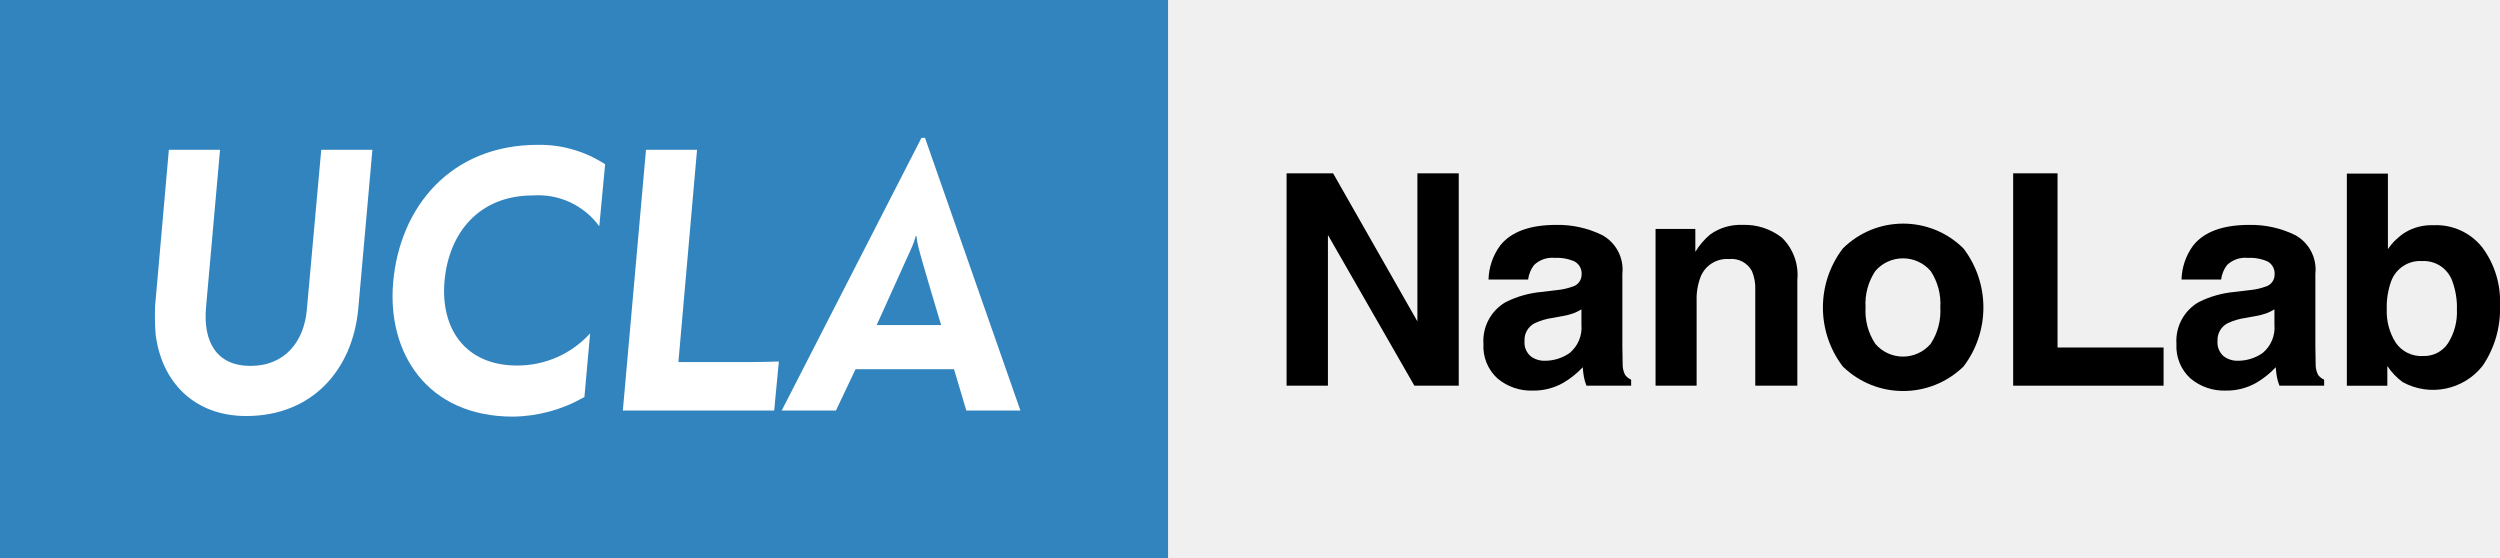
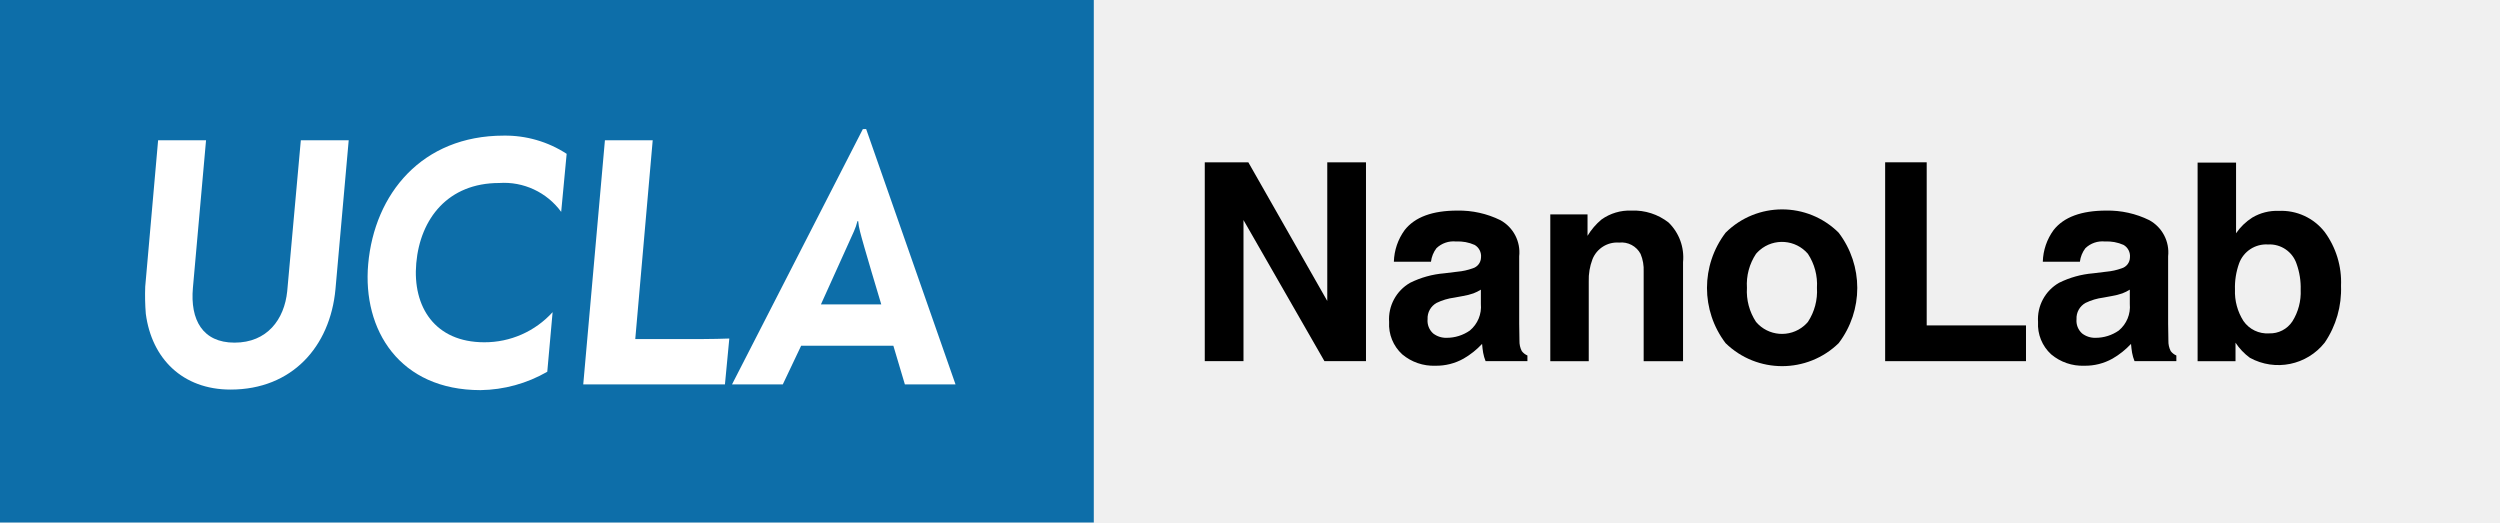
- <svg xmlns="http://www.w3.org/2000/svg" width="211.741" height="47.26" viewBox="0 0 211.741 47.26">
-   <defs>
-     <style>.a{fill:none;}.b{clip-path:url(#a);}.c{fill:#3284bf;}.d{clip-path:url(#b);}.e{fill:#fff;}</style>
-     <clipPath id="a" transform="translate(-9.9512 -13.9812)">
-       <rect class="a" x="9.951" y="13.981" width="98.933" height="47.312" />
-     </clipPath>
-     <clipPath id="b" transform="translate(-9.9512 -13.9812)">
-       <rect class="a" x="9.951" y="13.981" width="98.931" height="47.26" />
-     </clipPath>
-   </defs>
-   <g class="b">
-     <rect class="c" width="98.931" height="47.26" />
-     <g class="d">
-       <path class="e" d="M23.138,42.356a20.705,20.705,0,0,1-.051-2.451l1.166-13.238h4.335L27.4,40.02c-.256,2.891.877,4.952,3.764,4.952,2.95,0,4.509-2.096,4.766-4.659l1.23-13.647h4.332L40.294,40.141c-.483,5.19-3.926,9.076-9.489,9.076-4.34,0-7.136-2.805-7.666-6.862" transform="translate(-9.9512 -13.9812)" />
-       <path class="e" d="M43.253,37.872c.565-6.355,4.853-11.624,12.259-11.624a10.144,10.144,0,0,1,5.691,1.647l-.495,5.25a6.403,6.403,0,0,0-5.611-2.612c-4.609,0-7.136,3.201-7.497,7.253-.35,3.946,1.687,7.154,6.151,7.154a8.299,8.299,0,0,0,6.181-2.724l-.482,5.389a12.426,12.426,0,0,1-6.04,1.663c-7.329,0-10.686-5.446-10.158-11.396" transform="translate(-9.9512 -13.9812)" />
-       <path class="e" d="M64.665,26.667H68.988L67.41,44.645h6.194c.437,0,1.912-.023,2.313-.046-.023.217-.395,4.154-.395,4.154H62.704Z" transform="translate(-9.9512 -13.9812)" />
-       <path class="e" d="M87.185,34.912a5.412,5.412,0,0,0,.321-.929l.068-.002a5.409,5.409,0,0,0,.165.934c.236,1.008,1.922,6.598,1.922,6.598H84.203s2.924-6.46,2.982-6.602m1.109-9.257-.299.005L76.159,48.752h4.593l1.662-3.503h8.338l1.043,3.503h4.581Z" transform="translate(-9.9512 -13.9812)" />
+ <svg xmlns="http://www.w3.org/2000/svg" version="1.1" id="Layer_1" x="0px" y="0px" width="226.12px" height="47.26px" viewBox="0 0 226.12 47.26" enable-background="new 0 0 226.12 47.26" xml:space="preserve">
+   <g>
+     <rect x="0" y="0" fill="#0D6EA9" width="98.931" height="47.26" />
+     <g>
+       <path fill="#FFFFFF" d="M13.187,28.374c-0.065-0.815-0.083-1.634-0.052-2.451l1.166-13.237h4.335l-1.188,13.354    c-0.256,2.89,0.878,4.951,3.764,4.951c2.95,0,4.509-2.096,4.767-4.658l1.23-13.647h4.331L30.342,26.16    c-0.482,5.189-3.926,9.076-9.489,9.076C16.513,35.237,13.717,32.432,13.187,28.374" />
+       <path fill="#FFFFFF" d="M33.302,23.891c0.565-6.354,4.854-11.624,12.259-11.624c2.02-0.029,4.001,0.544,5.692,1.646l-0.495,5.25    c-1.298-1.776-3.416-2.763-5.61-2.611c-4.608,0-7.137,3.2-7.498,7.252c-0.35,3.946,1.688,7.154,6.151,7.154    c2.354,0.01,4.601-0.98,6.181-2.724L49.5,33.623c-1.838,1.062-3.918,1.634-6.04,1.663C36.132,35.286,32.775,29.84,33.302,23.891" />
+       <path fill="#FFFFFF" d="M54.714,12.686h4.322l-1.577,17.979h6.193c0.437,0,1.912-0.023,2.313-0.047    c-0.022,0.217-0.396,4.153-0.396,4.153H52.753L54.714,12.686z" />
+       <path fill="#FFFFFF" d="M77.234,20.931c0.135-0.3,0.242-0.61,0.321-0.929L77.622,20c0.027,0.315,0.083,0.629,0.165,0.935    c0.237,1.008,1.922,6.598,1.922,6.598h-5.458C74.251,27.532,77.176,21.073,77.234,20.931 M78.342,11.673l-0.3,0.005L66.208,34.771    h4.593l1.662-3.503h8.339l1.043,3.503h4.581L78.342,11.673z" />
    </g>
  </g>
-   <path d="M118.921,28.661h3.94L130,41.202V28.661h3.502V46.648h-3.758L122.422,33.885V46.648h-3.502Z" transform="translate(-9.9512 -13.9812)" />
-   <path d="M141.767,38.557a5.489,5.489,0,0,0,1.389-.305,1.046,1.046,0,0,0,.75-.988,1.17,1.17,0,0,0-.575-1.129,3.64,3.64,0,0,0-1.688-.311,2.218,2.218,0,0,0-1.769.609,2.515,2.515,0,0,0-.495,1.221h-3.356a5.092,5.092,0,0,1,.98-2.868q1.385-1.756,4.755-1.757a8.484,8.484,0,0,1,3.897.866,3.324,3.324,0,0,1,1.704,3.271v6.102q0,.634.025,1.537a1.93,1.93,0,0,0,.207.928,1.24,1.24,0,0,0,.512.402v.513H144.32a3.851,3.851,0,0,1-.22-.757q-.061-.353-.098-.805a7.181,7.181,0,0,1-1.669,1.33,5.05,5.05,0,0,1-2.553.646,4.405,4.405,0,0,1-3.001-1.031,3.667,3.667,0,0,1-1.185-2.923,3.787,3.787,0,0,1,1.906-3.551,8.509,8.509,0,0,1,3.073-.855Zm2.126,1.623a3.796,3.796,0,0,1-.674.336,5.747,5.747,0,0,1-.934.238l-.792.146a5.193,5.193,0,0,0-1.599.476,1.589,1.589,0,0,0-.821,1.476,1.54,1.54,0,0,0,.502,1.287,1.905,1.905,0,0,0,1.22.397,3.639,3.639,0,0,0,2.1-.658,2.792,2.792,0,0,0,.998-2.404Z" transform="translate(-9.9512 -13.9812)" />
-   <path d="M160.873,34.11a4.402,4.402,0,0,1,1.306,3.581v8.957h-3.563V38.557a3.717,3.717,0,0,0-.279-1.61,1.957,1.957,0,0,0-1.938-1.025,2.403,2.403,0,0,0-2.411,1.501,5.195,5.195,0,0,0-.339,2.026v7.199h-3.478V33.371H153.54v1.94a5.88,5.88,0,0,1,1.264-1.476,4.378,4.378,0,0,1,2.71-.806A5.1,5.1,0,0,1,160.873,34.11Z" transform="translate(-9.9512 -13.9812)" />
-   <path d="M176.255,45.021a7.329,7.329,0,0,1-10.226,0,8.251,8.251,0,0,1,0-9.991,7.251,7.251,0,0,1,10.226,0,8.253,8.253,0,0,1,0,9.991Zm-2.782-1.922a5.043,5.043,0,0,0,.817-3.083,5.014,5.014,0,0,0-.817-3.077,3.091,3.091,0,0,0-4.692,0,4.984,4.984,0,0,0-.824,3.077,5.013,5.013,0,0,0,.824,3.083,3.08,3.08,0,0,0,4.692,0Z" transform="translate(-9.9512 -13.9812)" />
-   <path d="M180.459,28.661h3.758v14.753h8.981v3.233H180.459Z" transform="translate(-9.9512 -13.9812)" />
-   <path d="M200.462,38.557a5.489,5.489,0,0,0,1.389-.305,1.046,1.046,0,0,0,.75-.988,1.17,1.17,0,0,0-.575-1.129,3.64,3.64,0,0,0-1.688-.311,2.218,2.218,0,0,0-1.769.609,2.515,2.515,0,0,0-.495,1.221h-3.356a5.092,5.092,0,0,1,.98-2.868q1.385-1.756,4.755-1.757a8.484,8.484,0,0,1,3.897.866,3.324,3.324,0,0,1,1.704,3.271v6.102q0,.634.024,1.537a1.93,1.93,0,0,0,.207.928,1.241,1.241,0,0,0,.512.402v.513h-3.783a3.843,3.843,0,0,1-.22-.757q-.061-.353-.098-.805a7.183,7.183,0,0,1-1.669,1.33,5.05,5.05,0,0,1-2.553.646,4.405,4.405,0,0,1-3.001-1.031,3.667,3.667,0,0,1-1.185-2.923,3.787,3.787,0,0,1,1.906-3.551,8.509,8.509,0,0,1,3.073-.855Zm2.126,1.623a3.796,3.796,0,0,1-.674.336,5.747,5.747,0,0,1-.934.238l-.792.146a5.193,5.193,0,0,0-1.599.476,1.589,1.589,0,0,0-.821,1.476,1.54,1.54,0,0,0,.502,1.287,1.905,1.905,0,0,0,1.22.397,3.639,3.639,0,0,0,2.1-.658,2.792,2.792,0,0,0,.998-2.404Z" transform="translate(-9.9512 -13.9812)" />
-   <path d="M220.2,34.946a7.645,7.645,0,0,1,1.492,4.881,8.553,8.553,0,0,1-1.472,5.138,5.346,5.346,0,0,1-6.77,1.379,5.304,5.304,0,0,1-1.3-1.367v1.672h-3.429V28.686h3.478v6.394a5.084,5.084,0,0,1,1.461-1.415,4.359,4.359,0,0,1,2.407-.61A4.973,4.973,0,0,1,220.2,34.946ZM217.293,43.048a4.929,4.929,0,0,0,.75-2.855,6.389,6.389,0,0,0-.369-2.343,2.57,2.57,0,0,0-2.583-1.758,2.611,2.611,0,0,0-2.621,1.721,6.41,6.41,0,0,0-.369,2.367,4.924,4.924,0,0,0,.763,2.831,2.617,2.617,0,0,0,2.325,1.123A2.413,2.413,0,0,0,217.293,43.048Z" transform="translate(-9.9512 -13.9812)" />
+   <path d="M108.969,14.68h3.94l7.14,12.541V14.68h3.502v17.986h-3.758l-7.322-12.763v12.763h-3.502V14.68z" />
+   <path d="M131.816,24.575c0.474-0.041,0.941-0.144,1.389-0.305c0.439-0.13,0.743-0.53,0.75-0.988  c0.047-0.456-0.179-0.897-0.575-1.129c-0.529-0.236-1.108-0.343-1.688-0.311c-0.65-0.067-1.298,0.155-1.769,0.609  c-0.271,0.356-0.44,0.777-0.494,1.221h-3.356c0.028-1.033,0.37-2.033,0.98-2.868c0.923-1.171,2.508-1.756,4.755-1.757  c1.35-0.025,2.686,0.271,3.897,0.866c1.176,0.646,1.848,1.937,1.703,3.271v6.102c0,0.423,0.009,0.936,0.024,1.537  c-0.009,0.322,0.062,0.641,0.208,0.928c0.132,0.178,0.309,0.316,0.512,0.402v0.513h-3.783c-0.099-0.244-0.172-0.497-0.22-0.757  c-0.04-0.235-0.073-0.503-0.098-0.805c-0.486,0.524-1.05,0.973-1.669,1.33c-0.778,0.438-1.66,0.661-2.553,0.646  c-1.094,0.041-2.164-0.326-3.001-1.031c-0.815-0.746-1.251-1.819-1.185-2.923c-0.1-1.451,0.641-2.831,1.905-3.551  c0.962-0.476,2.004-0.766,3.073-0.854L131.816,24.575z M133.942,26.198c-0.213,0.135-0.438,0.247-0.674,0.336  c-0.305,0.105-0.616,0.186-0.934,0.238l-0.792,0.146c-0.556,0.071-1.095,0.232-1.599,0.476c-0.534,0.294-0.854,0.868-0.821,1.477  c-0.046,0.484,0.141,0.962,0.502,1.287c0.349,0.27,0.779,0.409,1.22,0.396c0.751,0.003,1.484-0.228,2.101-0.658  c0.708-0.588,1.081-1.487,0.997-2.404V26.198z" />
+   <path d="M150.922,20.129c0.956,0.934,1.437,2.251,1.306,3.581v8.957h-3.562v-8.092c0.027-0.551-0.067-1.101-0.279-1.609  c-0.376-0.706-1.143-1.112-1.938-1.025c-1.045-0.079-2.021,0.528-2.411,1.501c-0.247,0.646-0.362,1.335-0.339,2.026v7.199h-3.478  V19.39h3.368v1.94c0.336-0.559,0.763-1.058,1.264-1.477c0.789-0.562,1.742-0.845,2.71-0.806  C148.776,18.997,149.966,19.38,150.922,20.129z" />
+   <path d="M166.304,31.039c-2.846,2.771-7.381,2.771-10.227,0c-2.245-2.952-2.245-7.039,0-9.991c2.829-2.812,7.397-2.812,10.227,0  C168.548,24,168.548,28.087,166.304,31.039z M163.522,29.117c0.599-0.912,0.886-1.994,0.817-3.083  c0.069-1.087-0.218-2.167-0.817-3.077c-1.112-1.295-3.063-1.444-4.359-0.333c-0.119,0.103-0.23,0.214-0.333,0.333  c-0.604,0.908-0.893,1.989-0.823,3.077c-0.068,1.09,0.221,2.173,0.823,3.083c1.103,1.296,3.047,1.452,4.343,0.35  C163.298,29.361,163.414,29.243,163.522,29.117z" />
+   <path d="M170.508,14.68h3.758v14.753h8.981v3.233h-12.739V14.68z" />
+   <path d="M190.511,24.575c0.474-0.041,0.941-0.144,1.389-0.305c0.439-0.13,0.743-0.53,0.75-0.988  c0.046-0.456-0.179-0.897-0.575-1.129c-0.53-0.236-1.109-0.343-1.688-0.311c-0.65-0.067-1.298,0.155-1.769,0.609  c-0.271,0.356-0.441,0.777-0.495,1.221h-3.355c0.027-1.033,0.369-2.033,0.979-2.868c0.924-1.171,2.509-1.756,4.756-1.757  c1.35-0.025,2.686,0.271,3.896,0.866c1.177,0.646,1.849,1.937,1.704,3.271v6.102c0,0.423,0.008,0.936,0.024,1.537  c-0.01,0.322,0.062,0.641,0.207,0.928c0.132,0.178,0.309,0.316,0.513,0.402v0.513h-3.783c-0.099-0.244-0.173-0.497-0.22-0.757  c-0.041-0.235-0.073-0.503-0.098-0.805c-0.487,0.524-1.05,0.973-1.669,1.33c-0.779,0.438-1.66,0.661-2.554,0.646  c-1.093,0.041-2.163-0.326-3-1.031c-0.815-0.746-1.251-1.819-1.186-2.923c-0.099-1.451,0.642-2.831,1.906-3.551  c0.961-0.476,2.004-0.766,3.073-0.854L190.511,24.575z M192.637,26.198c-0.213,0.135-0.438,0.247-0.674,0.336  c-0.305,0.105-0.616,0.186-0.934,0.238l-0.792,0.146c-0.556,0.071-1.095,0.232-1.599,0.476c-0.534,0.294-0.854,0.868-0.821,1.477  c-0.046,0.484,0.141,0.962,0.502,1.287c0.349,0.27,0.779,0.409,1.22,0.396c0.751,0.003,1.484-0.228,2.101-0.658  c0.708-0.588,1.081-1.487,0.997-2.404V26.198z" />
+   <path d="M210.249,20.964c1.041,1.408,1.568,3.131,1.492,4.881c0.07,1.826-0.445,3.627-1.472,5.138  c-1.617,2.053-4.48,2.636-6.771,1.379c-0.512-0.374-0.952-0.837-1.3-1.367v1.672h-3.429V14.704h3.478v6.394  c0.387-0.565,0.884-1.046,1.461-1.415c0.727-0.433,1.562-0.645,2.407-0.609C207.718,19,209.257,19.704,210.249,20.964z   M207.342,29.067c0.535-0.853,0.797-1.85,0.75-2.855c0.024-0.797-0.102-1.592-0.369-2.343c-0.365-1.103-1.424-1.822-2.584-1.758  c-1.159-0.073-2.228,0.628-2.621,1.721c-0.271,0.759-0.396,1.562-0.369,2.367c-0.039,1,0.228,1.987,0.764,2.831  c0.523,0.758,1.406,1.184,2.325,1.123C206.08,30.184,206.878,29.772,207.342,29.067z" />
</svg>
